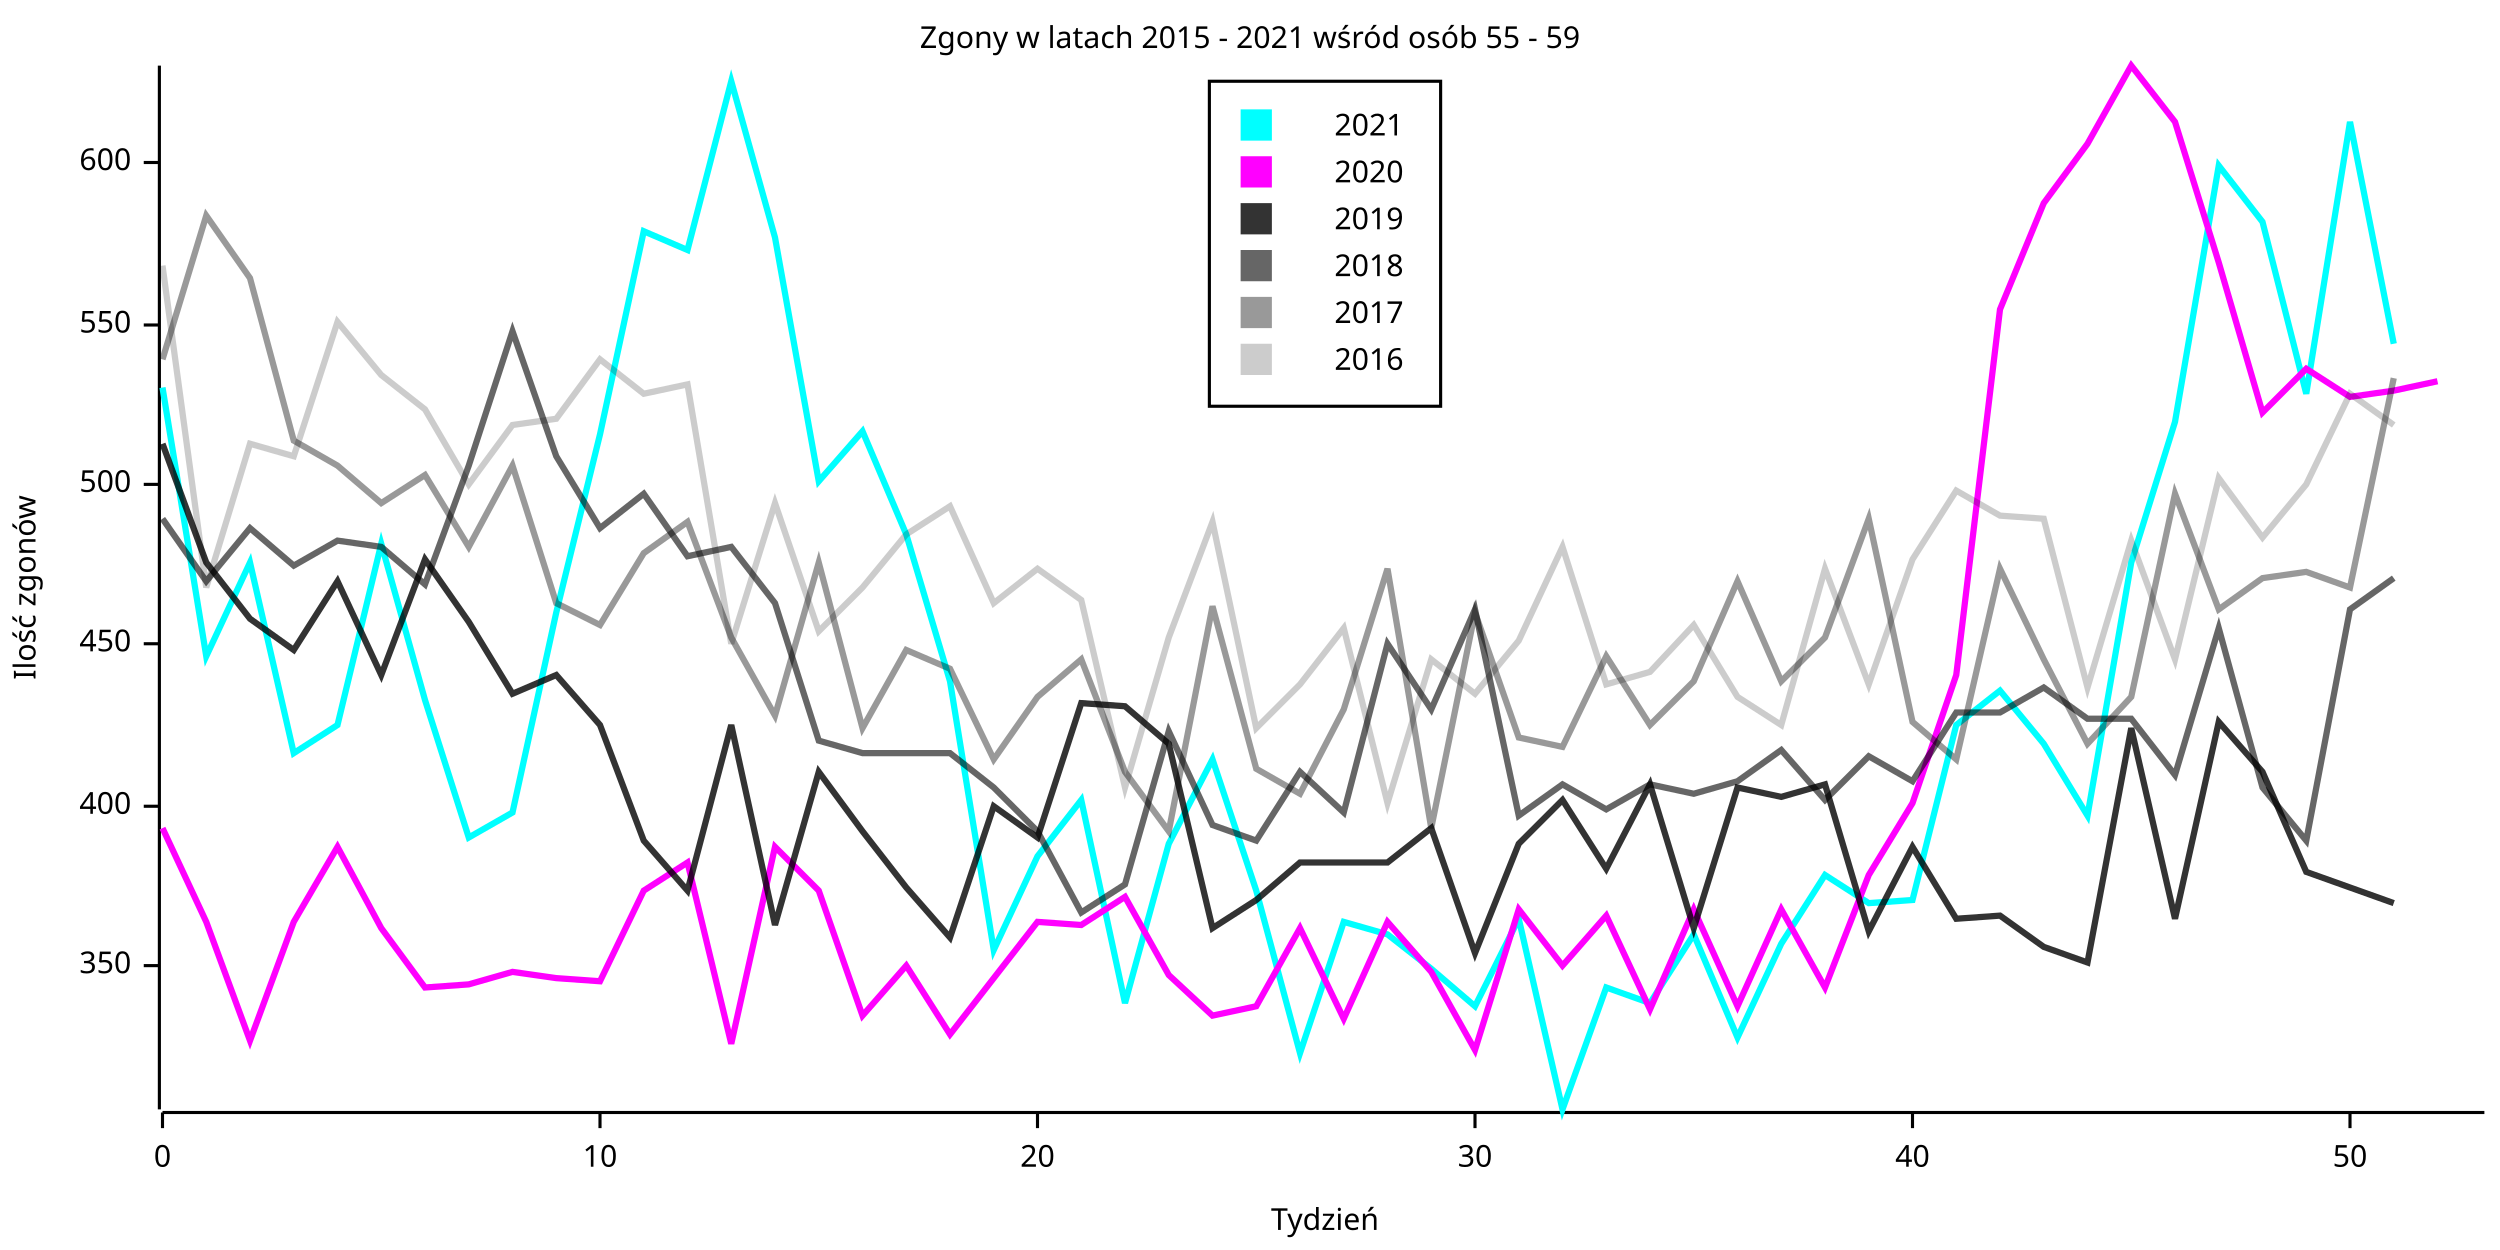
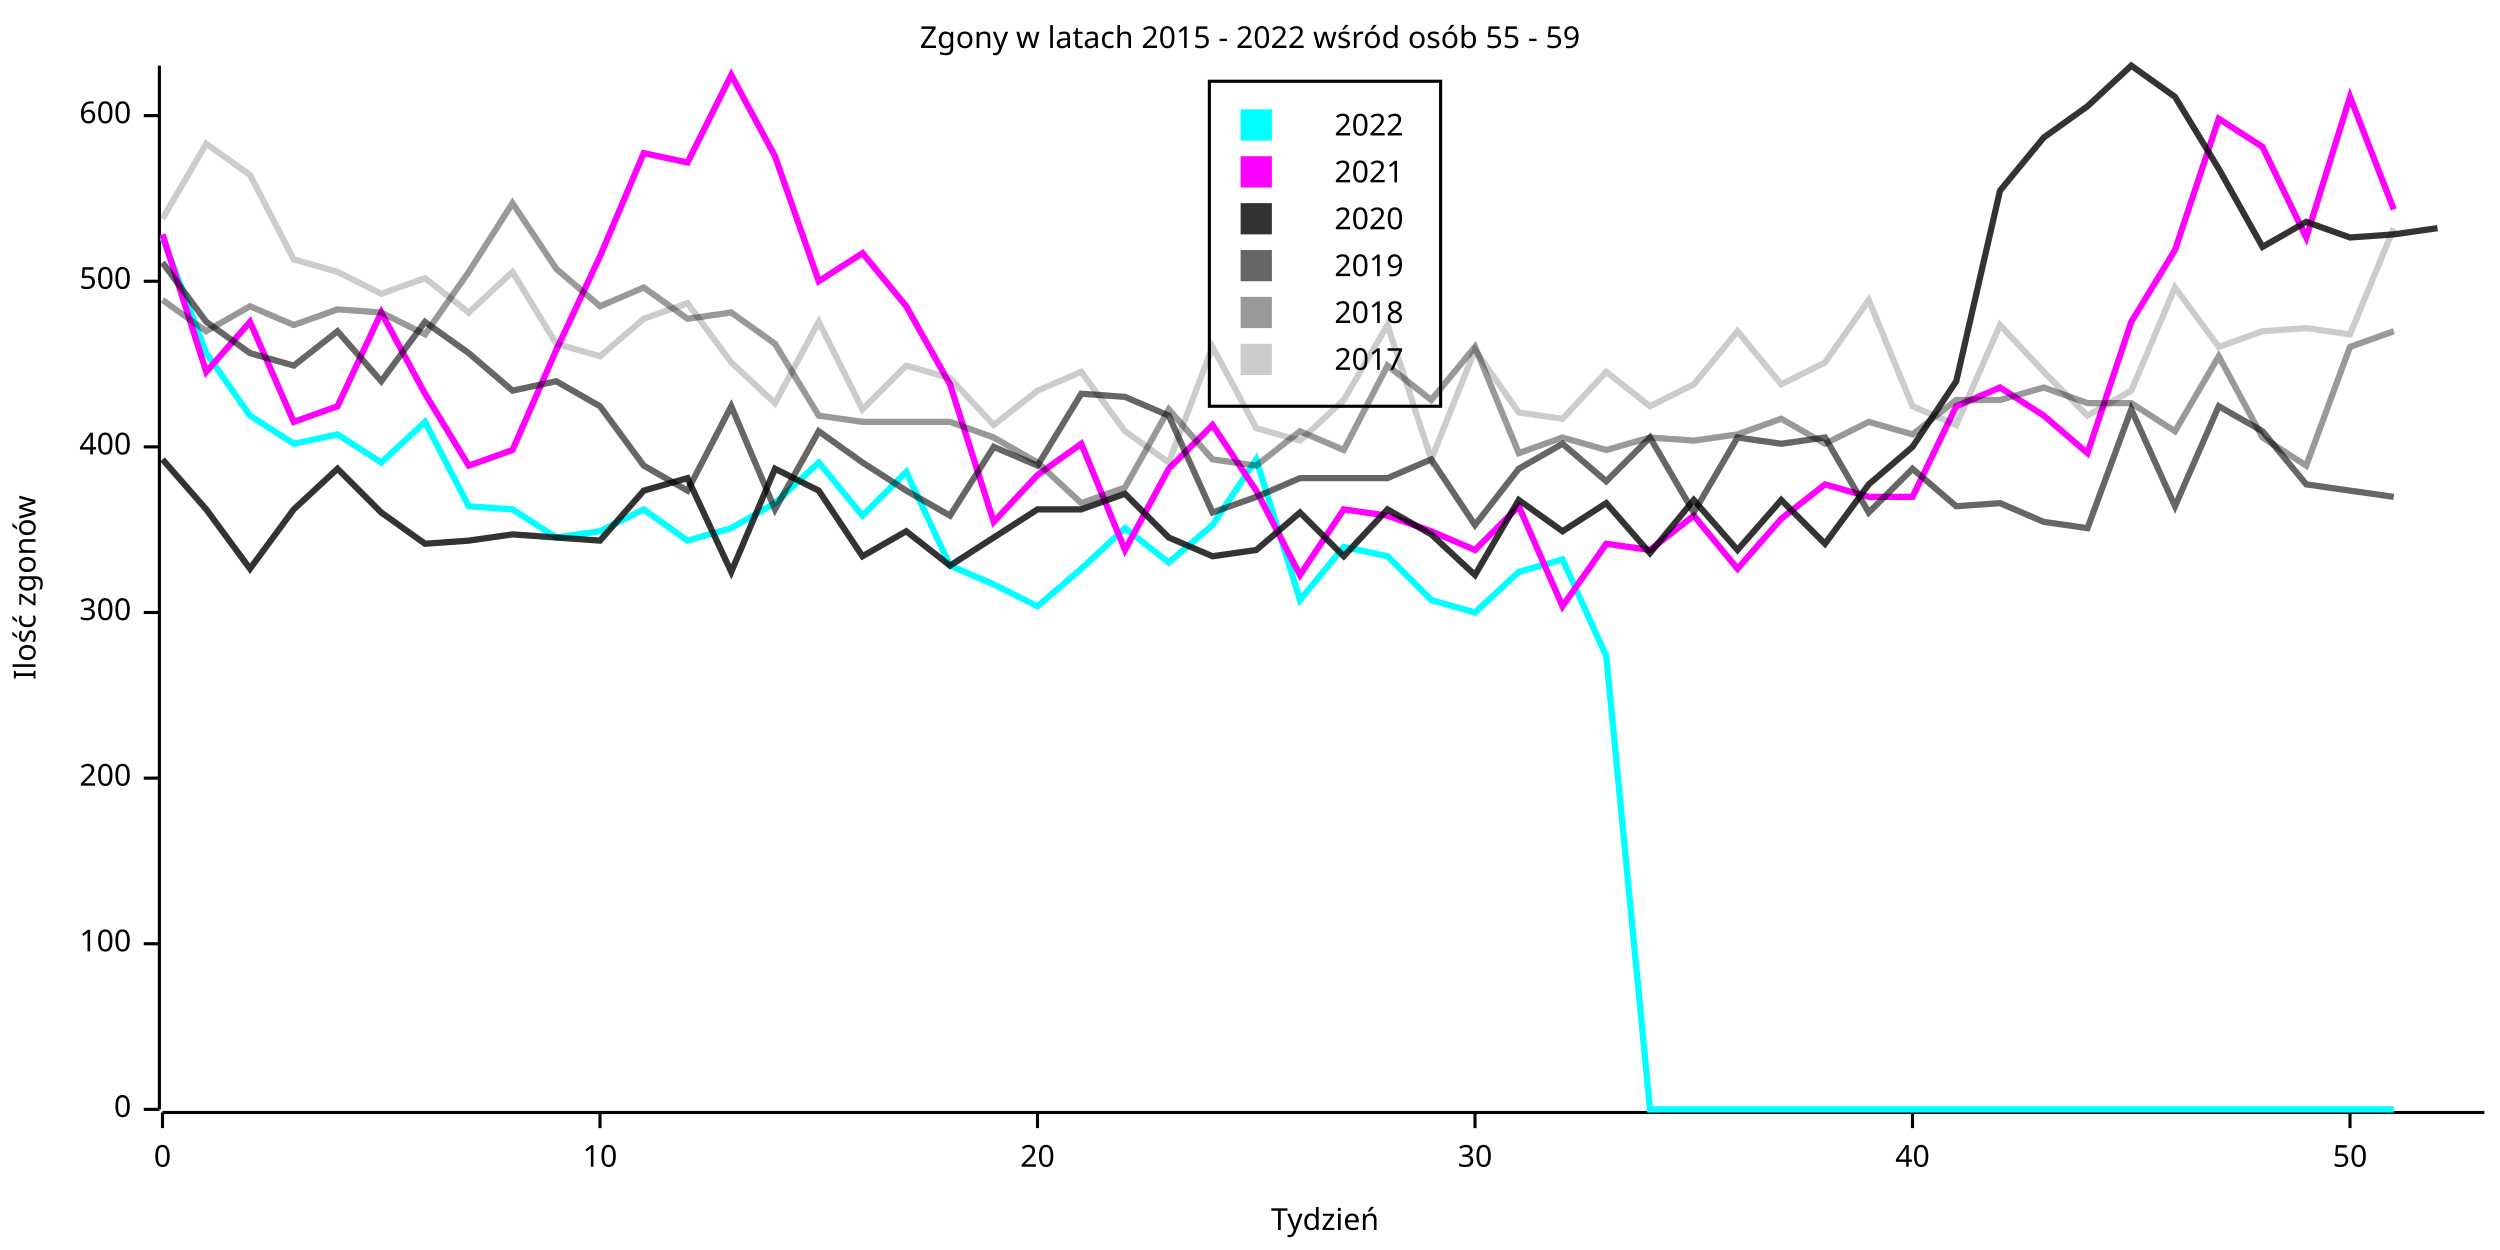
<svg xmlns="http://www.w3.org/2000/svg" width="800" height="400" viewBox="0 0 800 400">
  <rect x="0" y="0" width="800" height="400" opacity="1" fill="#FFFFFF" stroke="none" />
  <text x="400" y="8" dy="0.76em" text-anchor="middle" font-family="sans-serif" font-size="9.677" opacity="1" fill="#000000">
- Zgony w latach 2015 - 2021 wśród osób 55 - 59
+ Zgony w latach 2015 - 2022 wśród osób 55 - 59
</text>
  <text x="4" y="188" dy="0.76em" text-anchor="middle" font-family="sans-serif" font-size="9.677" opacity="1" fill="#000000" transform="rotate(270, 4, 188)">
Ilość zgonów
</text>
  <text x="424" y="396" dy="-0.5ex" text-anchor="middle" font-family="sans-serif" font-size="9.677" opacity="1" fill="#000000">
Tydzień
</text>
  <polyline fill="none" opacity="1" stroke="#000000" stroke-width="1" points="51,21 51,355 " />
-   <text x="42" y="309" dy="0.5ex" text-anchor="end" font-family="sans-serif" font-size="9.677" opacity="1" fill="#000000">
- 350
+   <text x="42" y="355" dy="0.5ex" text-anchor="end" font-family="sans-serif" font-size="9.677" opacity="1" fill="#000000">
+ 0
</text>
-   <polyline fill="none" opacity="1" stroke="#000000" stroke-width="1" points="46,309 51,309 " />
-   <text x="42" y="258" dy="0.5ex" text-anchor="end" font-family="sans-serif" font-size="9.677" opacity="1" fill="#000000">
+   <polyline fill="none" opacity="1" stroke="#000000" stroke-width="1" points="46,355 51,355 " />
+   <text x="42" y="302" dy="0.5ex" text-anchor="end" font-family="sans-serif" font-size="9.677" opacity="1" fill="#000000">
+ 100
+ </text>
+   <polyline fill="none" opacity="1" stroke="#000000" stroke-width="1" points="46,302 51,302 " />
+   <text x="42" y="249" dy="0.5ex" text-anchor="end" font-family="sans-serif" font-size="9.677" opacity="1" fill="#000000">
+ 200
+ </text>
+   <polyline fill="none" opacity="1" stroke="#000000" stroke-width="1" points="46,249 51,249 " />
+   <text x="42" y="196" dy="0.5ex" text-anchor="end" font-family="sans-serif" font-size="9.677" opacity="1" fill="#000000">
+ 300
+ </text>
+   <polyline fill="none" opacity="1" stroke="#000000" stroke-width="1" points="46,196 51,196 " />
+   <text x="42" y="143" dy="0.5ex" text-anchor="end" font-family="sans-serif" font-size="9.677" opacity="1" fill="#000000">
400
</text>
-   <polyline fill="none" opacity="1" stroke="#000000" stroke-width="1" points="46,258 51,258 " />
-   <text x="42" y="206" dy="0.5ex" text-anchor="end" font-family="sans-serif" font-size="9.677" opacity="1" fill="#000000">
- 450
- </text>
-   <polyline fill="none" opacity="1" stroke="#000000" stroke-width="1" points="46,206 51,206 " />
-   <text x="42" y="155" dy="0.5ex" text-anchor="end" font-family="sans-serif" font-size="9.677" opacity="1" fill="#000000">
+   <polyline fill="none" opacity="1" stroke="#000000" stroke-width="1" points="46,143 51,143 " />
+   <text x="42" y="90" dy="0.5ex" text-anchor="end" font-family="sans-serif" font-size="9.677" opacity="1" fill="#000000">
500
</text>
-   <polyline fill="none" opacity="1" stroke="#000000" stroke-width="1" points="46,155 51,155 " />
-   <text x="42" y="104" dy="0.5ex" text-anchor="end" font-family="sans-serif" font-size="9.677" opacity="1" fill="#000000">
- 550
- </text>
-   <polyline fill="none" opacity="1" stroke="#000000" stroke-width="1" points="46,104 51,104 " />
-   <text x="42" y="52" dy="0.5ex" text-anchor="end" font-family="sans-serif" font-size="9.677" opacity="1" fill="#000000">
+   <polyline fill="none" opacity="1" stroke="#000000" stroke-width="1" points="46,90 51,90 " />
+   <text x="42" y="37" dy="0.5ex" text-anchor="end" font-family="sans-serif" font-size="9.677" opacity="1" fill="#000000">
600
</text>
-   <polyline fill="none" opacity="1" stroke="#000000" stroke-width="1" points="46,52 51,52 " />
+   <polyline fill="none" opacity="1" stroke="#000000" stroke-width="1" points="46,37 51,37 " />
  <polyline fill="none" opacity="1" stroke="#000000" stroke-width="1" points="52,356 795,356 " />
  <text x="52" y="366" dy="0.76em" text-anchor="middle" font-family="sans-serif" font-size="9.677" opacity="1" fill="#000000">
0
</text>
  <polyline fill="none" opacity="1" stroke="#000000" stroke-width="1" points="52,356 52,361 " />
  <text x="192" y="366" dy="0.76em" text-anchor="middle" font-family="sans-serif" font-size="9.677" opacity="1" fill="#000000">
10
</text>
  <polyline fill="none" opacity="1" stroke="#000000" stroke-width="1" points="192,356 192,361 " />
  <text x="332" y="366" dy="0.76em" text-anchor="middle" font-family="sans-serif" font-size="9.677" opacity="1" fill="#000000">
20
</text>
  <polyline fill="none" opacity="1" stroke="#000000" stroke-width="1" points="332,356 332,361 " />
  <text x="472" y="366" dy="0.76em" text-anchor="middle" font-family="sans-serif" font-size="9.677" opacity="1" fill="#000000">
30
</text>
  <polyline fill="none" opacity="1" stroke="#000000" stroke-width="1" points="472,356 472,361 " />
  <text x="612" y="366" dy="0.76em" text-anchor="middle" font-family="sans-serif" font-size="9.677" opacity="1" fill="#000000">
40
</text>
  <polyline fill="none" opacity="1" stroke="#000000" stroke-width="1" points="612,356 612,361 " />
  <text x="752" y="366" dy="0.76em" text-anchor="middle" font-family="sans-serif" font-size="9.677" opacity="1" fill="#000000">
50
</text>
  <polyline fill="none" opacity="1" stroke="#000000" stroke-width="1" points="752,356 752,361 " />
-   <polyline fill="none" opacity="1" stroke="#00FFFF" stroke-width="2" points="52,124 66,210 80,180 94,241 108,232 122,174 136,224 150,268 164,260 178,196 192,139 206,74 220,80 234,26 248,76 262,154 276,138 290,171 304,218 318,304 332,274 346,256 360,321 374,270 388,243 402,285 416,337 430,295 444,299 458,310 472,322 486,294 500,355 514,316 528,321 542,299 556,332 570,302 584,280 598,289 612,288 626,232 640,221 654,238 668,261 682,180 696,135 710,53 724,71 738,126 752,39 766,110 " />
-   <polyline fill="none" opacity="1" stroke="#FF00FF" stroke-width="2" points="52,265 66,295 80,333 94,295 108,271 122,297 136,316 150,315 164,311 178,313 192,314 206,285 220,276 234,334 248,271 262,285 276,325 290,309 304,331 318,313 332,295 346,296 360,287 374,312 388,325 402,322 416,297 430,326 444,295 458,311 472,336 486,291 500,309 514,293 528,323 542,291 556,322 570,291 584,316 598,280 612,257 626,216 640,99 654,65 668,46 682,21 696,39 710,84 724,132 738,118 752,127 766,125 780,122 " />
-   <polyline fill="none" opacity="0.8" stroke="#000000" stroke-width="2" points="52,142 66,180 80,198 94,208 108,186 122,216 136,179 150,199 164,222 178,216 192,232 206,269 220,285 234,232 248,296 262,247 276,266 290,284 304,300 318,258 332,268 346,225 360,226 374,238 388,297 402,288 416,276 430,276 444,276 458,265 472,305 486,270 500,256 514,278 528,251 542,297 556,252 570,255 584,251 598,298 612,271 626,294 640,293 654,303 668,308 682,233 696,294 710,231 724,247 738,279 752,284 766,289 " />
-   <polyline fill="none" opacity="0.6" stroke="#000000" stroke-width="2" points="52,166 66,186 80,169 94,181 108,173 122,175 136,187 150,149 164,106 178,146 192,169 206,158 220,178 234,175 248,193 262,237 276,241 290,241 304,241 318,252 332,266 346,292 360,283 374,234 388,264 402,269 416,247 430,260 444,206 458,227 472,195 486,261 500,251 514,259 528,251 542,254 556,250 570,240 584,256 598,242 612,250 626,228 640,228 654,220 668,230 682,230 696,248 710,201 724,252 738,269 752,195 766,185 " />
-   <polyline fill="none" opacity="0.4" stroke="#000000" stroke-width="2" points="52,115 66,69 80,89 94,141 108,149 122,161 136,152 150,175 164,149 178,193 192,200 206,177 220,167 234,204 248,229 262,180 276,233 290,208 304,214 318,243 332,223 346,211 360,247 374,266 388,194 402,246 416,254 430,227 444,182 458,265 472,196 486,236 500,239 514,210 528,232 542,218 556,186 570,218 584,204 598,166 612,231 626,243 640,182 654,211 668,238 682,223 696,158 710,195 724,185 738,183 752,188 766,121 " />
-   <polyline fill="none" opacity="0.2" stroke="#000000" stroke-width="2" points="52,85 66,188 80,142 94,146 108,103 122,120 136,131 150,155 164,136 178,134 192,115 206,126 220,123 234,206 248,161 262,202 276,188 290,171 304,162 318,193 332,182 346,192 360,252 374,204 388,167 402,233 416,219 430,201 444,257 458,211 472,222 486,205 500,175 514,219 528,215 542,200 556,223 570,232 584,182 598,219 612,179 626,157 640,165 654,166 668,220 682,173 696,211 710,153 724,172 738,155 752,126 766,136 " />
+   <polyline fill="none" opacity="1" stroke="#00FFFF" stroke-width="2" points="52,76 66,113 80,133 94,142 108,139 122,148 136,135 150,162 164,163 178,172 192,170 206,163 220,173 234,169 248,161 262,148 276,165 290,151 304,181 318,187 332,194 346,182 360,169 374,180 388,168 402,147 416,192 430,175 444,178 458,192 472,196 486,183 500,179 514,210 528,355 542,355 556,355 570,355 584,355 598,355 612,355 626,355 640,355 654,355 668,355 682,355 696,355 710,355 724,355 738,355 752,355 766,355 " />
+   <polyline fill="none" opacity="1" stroke="#FF00FF" stroke-width="2" points="52,75 66,119 80,103 94,135 108,130 122,100 136,126 150,149 164,144 178,112 192,82 206,49 220,52 234,24 248,50 262,90 276,81 290,98 304,123 318,167 332,152 346,142 360,176 374,150 388,136 402,157 416,184 430,163 444,165 458,170 472,176 486,162 500,194 514,174 528,176 542,165 556,182 570,166 584,155 598,159 612,159 626,130 640,124 654,133 668,145 682,103 696,80 710,38 724,47 738,76 752,31 766,67 " />
+   <polyline fill="none" opacity="0.8" stroke="#000000" stroke-width="2" points="52,147 66,163 80,182 94,163 108,150 122,164 136,174 150,173 164,171 178,172 192,173 206,157 220,153 234,183 248,150 262,157 276,178 290,170 304,181 318,172 332,163 346,163 360,158 374,172 388,178 402,176 416,164 430,178 444,163 458,171 472,184 486,160 500,170 514,161 528,177 542,160 556,176 570,160 584,174 598,155 612,143 626,122 640,61 654,44 668,34 682,21 696,31 710,54 724,79 738,71 752,76 766,75 780,73 " />
+   <polyline fill="none" opacity="0.6" stroke="#000000" stroke-width="2" points="52,84 66,103 80,113 94,117 108,106 122,122 136,103 150,113 164,125 178,122 192,130 206,149 220,157 234,130 248,163 262,138 276,148 290,157 304,165 318,143 332,149 346,126 360,127 374,133 388,164 402,159 416,153 430,153 444,153 458,147 472,168 486,150 500,142 514,154 528,140 542,164 556,140 570,142 584,140 598,164 612,150 626,162 640,161 654,167 668,169 682,131 696,162 710,130 724,138 738,155 752,157 766,159 " />
+   <polyline fill="none" opacity="0.4" stroke="#000000" stroke-width="2" points="52,96 66,106 80,98 94,104 108,99 122,100 136,107 150,87 164,65 178,86 192,98 206,92 220,102 234,100 248,110 262,133 276,135 290,135 304,135 318,140 332,148 346,161 360,156 374,131 388,147 402,149 416,138 430,144 444,117 458,128 472,111 486,145 500,140 514,144 528,140 542,141 556,139 570,134 584,142 598,135 612,139 626,128 640,128 654,124 668,129 682,129 696,138 710,114 724,140 738,149 752,111 766,106 " />
+   <polyline fill="none" opacity="0.2" stroke="#000000" stroke-width="2" points="52,70 66,46 80,56 94,83 108,87 122,94 136,89 150,100 164,87 178,110 192,114 206,102 220,97 234,116 248,129 262,103 276,131 290,117 304,121 318,136 332,125 346,119 360,138 374,148 388,111 402,137 416,141 430,128 444,104 458,147 472,112 486,132 500,134 514,119 528,130 542,123 556,106 570,123 584,116 598,96 612,130 626,136 640,104 654,119 668,133 682,125 696,92 710,111 724,106 738,105 752,107 766,73 " />
  <rect x="387" y="26" width="74" height="104" opacity="1" fill="none" stroke="#000000" />
  <text x="427" y="36" dy="0.76em" text-anchor="start" font-family="sans-serif" font-size="9.677" opacity="1" fill="#000000">
+ 2022
+ </text>
+   <text x="427" y="51" dy="0.76em" text-anchor="start" font-family="sans-serif" font-size="9.677" opacity="1" fill="#000000">
2021
</text>
-   <text x="427" y="51" dy="0.76em" text-anchor="start" font-family="sans-serif" font-size="9.677" opacity="1" fill="#000000">
+   <text x="427" y="66" dy="0.76em" text-anchor="start" font-family="sans-serif" font-size="9.677" opacity="1" fill="#000000">
2020
</text>
-   <text x="427" y="66" dy="0.76em" text-anchor="start" font-family="sans-serif" font-size="9.677" opacity="1" fill="#000000">
+   <text x="427" y="81" dy="0.76em" text-anchor="start" font-family="sans-serif" font-size="9.677" opacity="1" fill="#000000">
2019
</text>
-   <text x="427" y="81" dy="0.76em" text-anchor="start" font-family="sans-serif" font-size="9.677" opacity="1" fill="#000000">
+   <text x="427" y="96" dy="0.76em" text-anchor="start" font-family="sans-serif" font-size="9.677" opacity="1" fill="#000000">
2018
</text>
-   <text x="427" y="96" dy="0.76em" text-anchor="start" font-family="sans-serif" font-size="9.677" opacity="1" fill="#000000">
+   <text x="427" y="111" dy="0.76em" text-anchor="start" font-family="sans-serif" font-size="9.677" opacity="1" fill="#000000">
2017
- </text>
-   <text x="427" y="111" dy="0.76em" text-anchor="start" font-family="sans-serif" font-size="9.677" opacity="1" fill="#000000">
- 2016
</text>
  <rect x="397" y="35" width="10" height="10" opacity="1" fill="#00FFFF" stroke="none" />
  <rect x="397" y="50" width="10" height="10" opacity="1" fill="#FF00FF" stroke="none" />
  <rect x="397" y="65" width="10" height="10" opacity="0.8" fill="#000000" stroke="none" />
  <rect x="397" y="80" width="10" height="10" opacity="0.6" fill="#000000" stroke="none" />
  <rect x="397" y="95" width="10" height="10" opacity="0.4" fill="#000000" stroke="none" />
  <rect x="397" y="110" width="10" height="10" opacity="0.2" fill="#000000" stroke="none" />
</svg>
